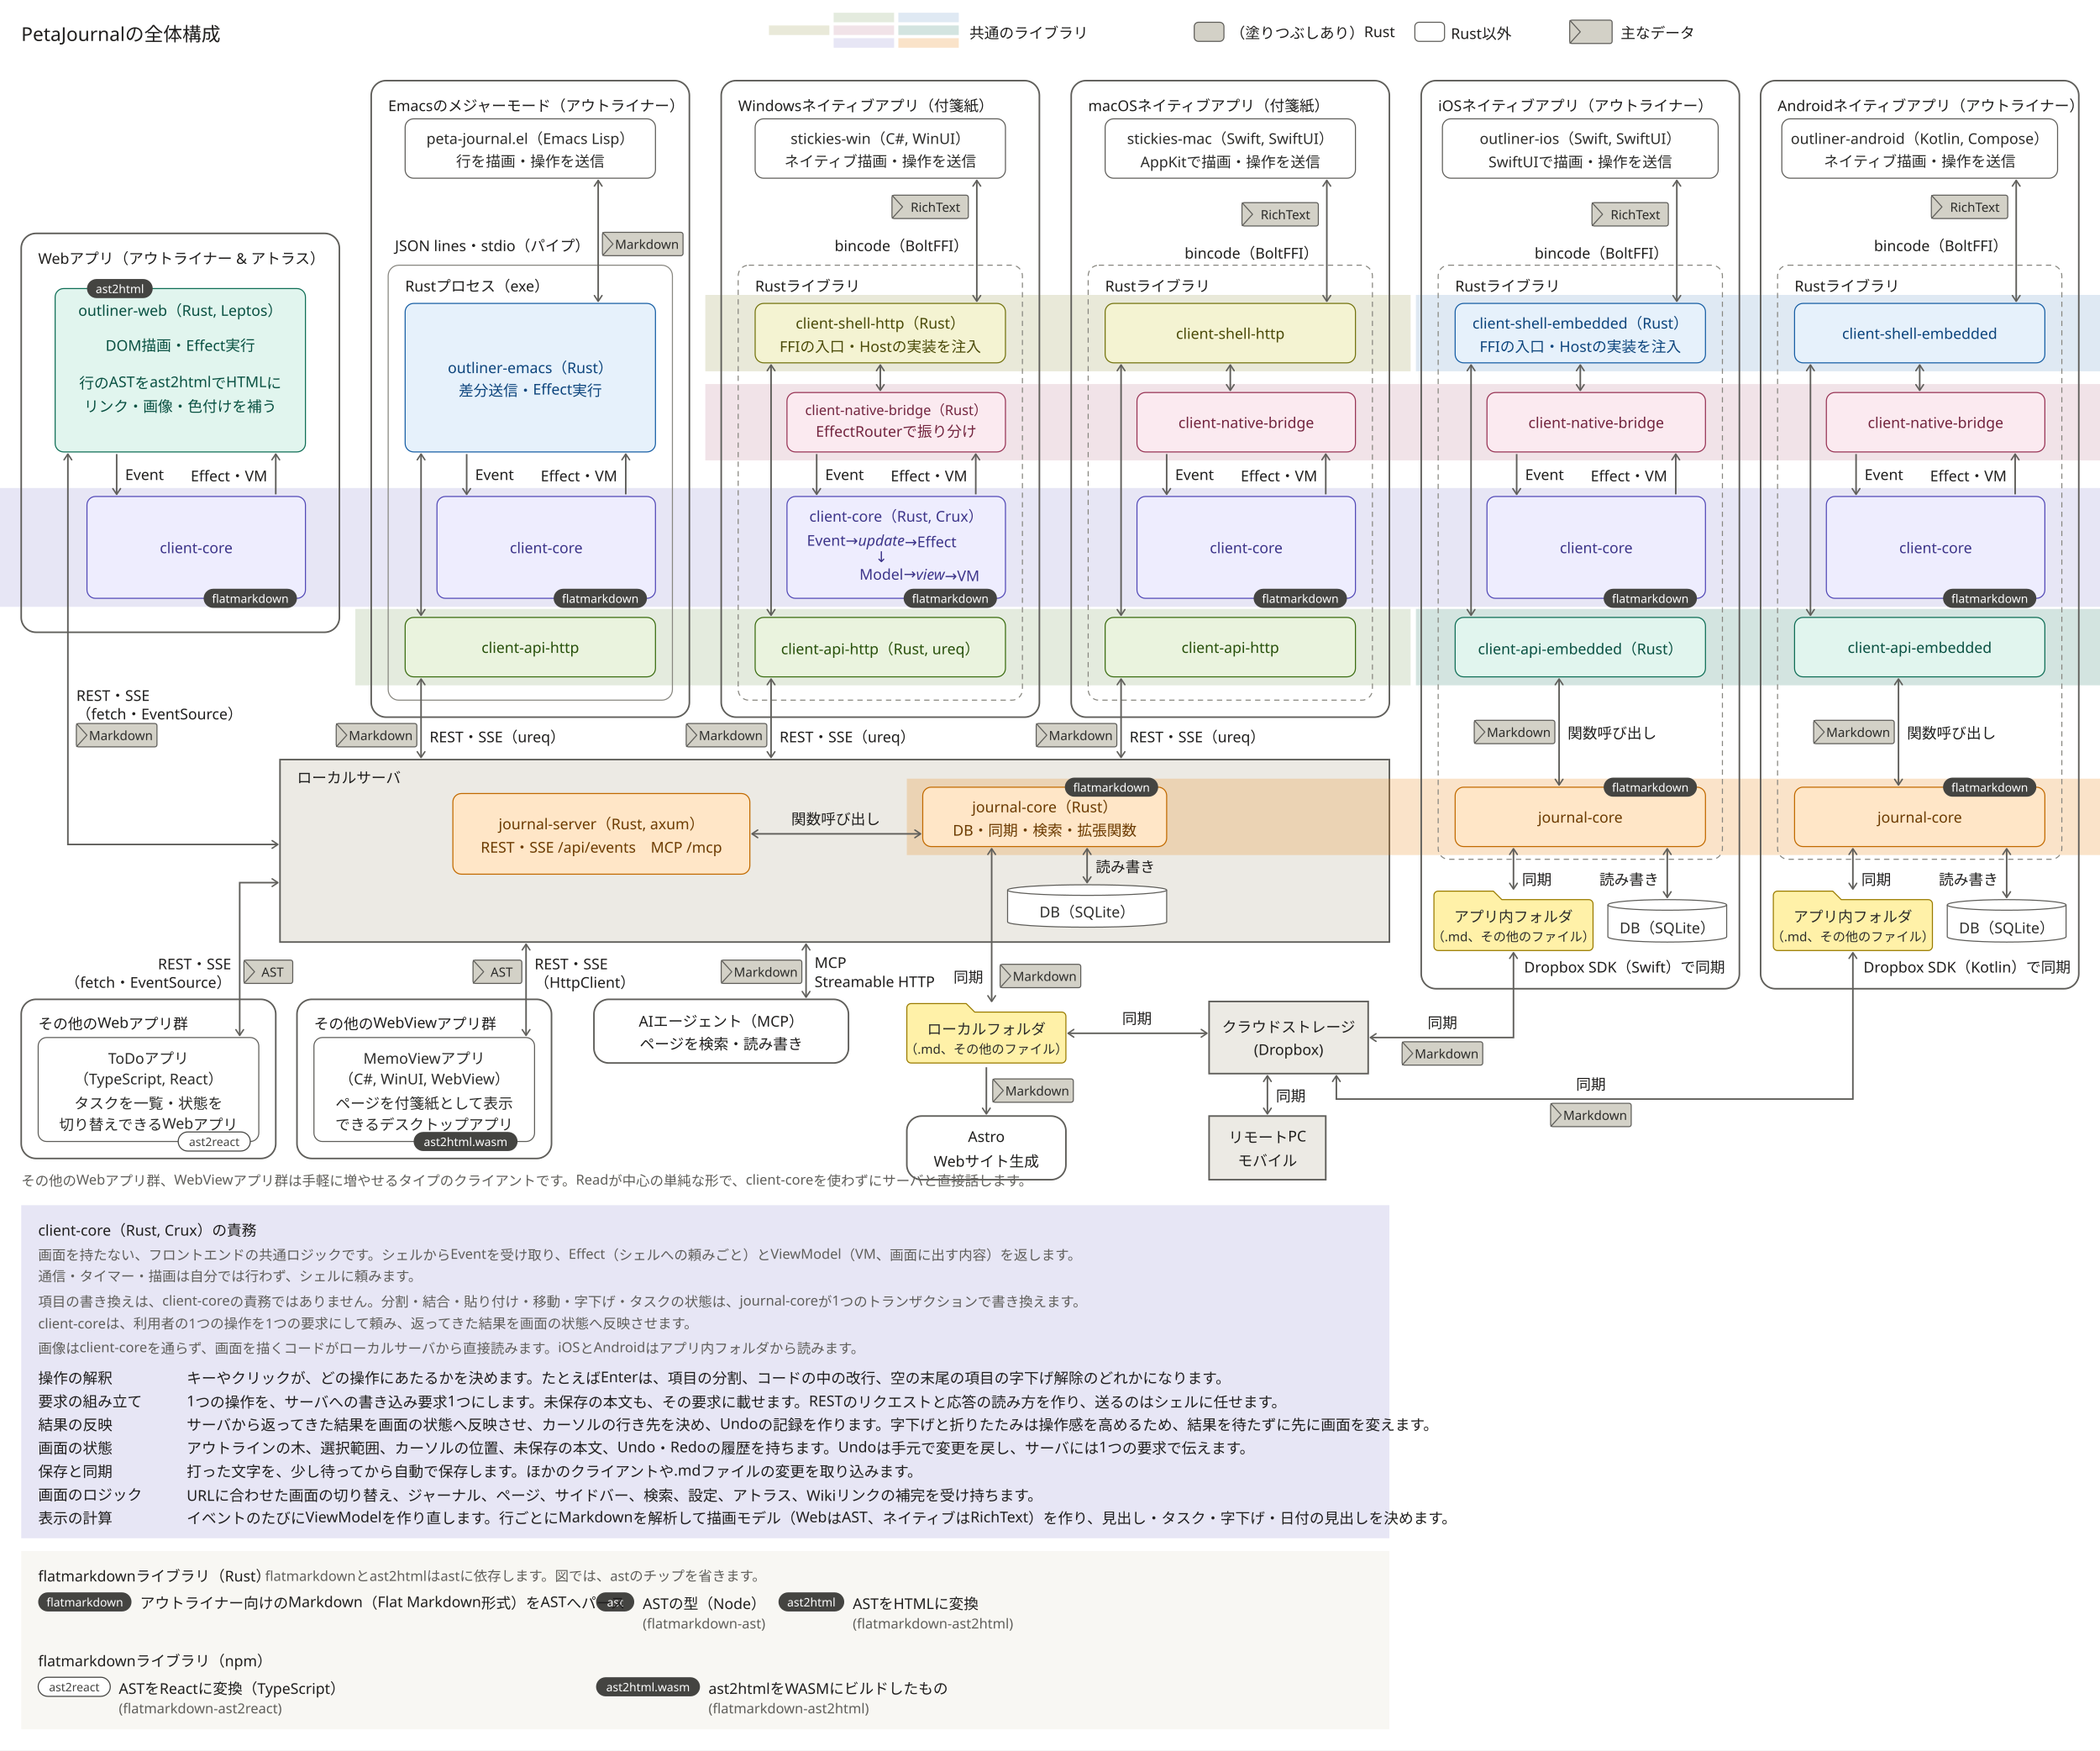
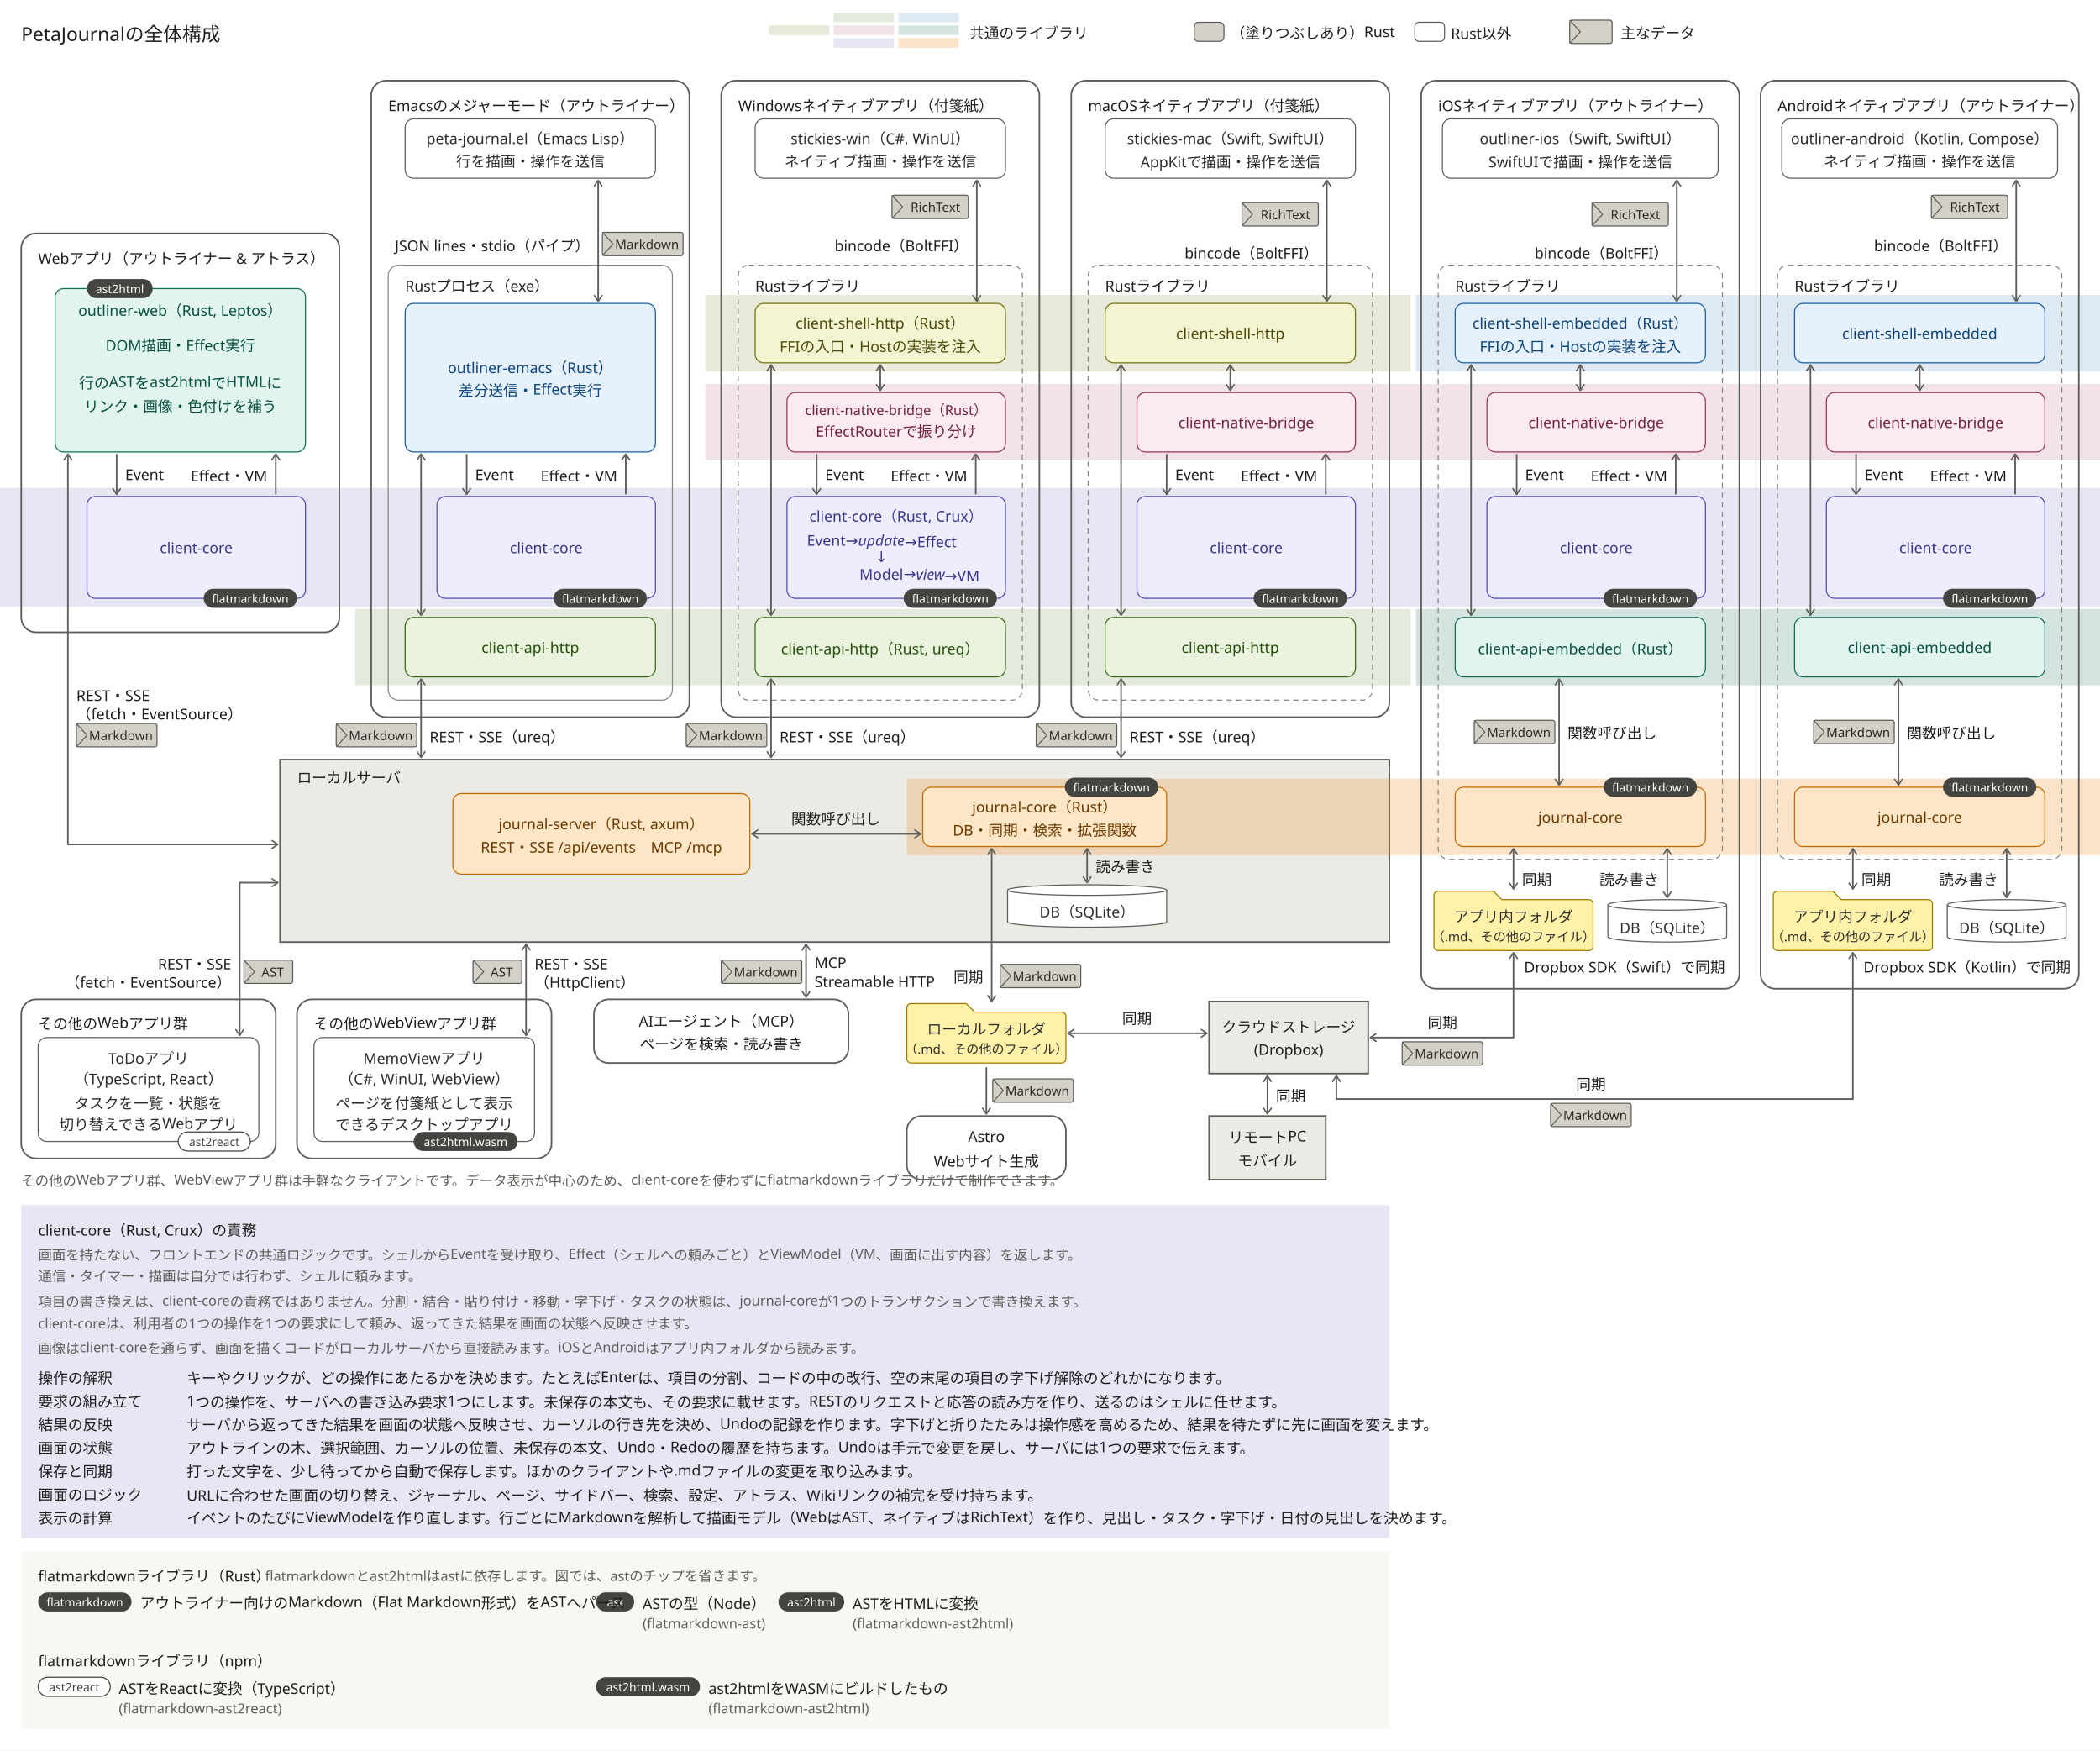
<svg xmlns="http://www.w3.org/2000/svg" width="1980" height="1650" viewBox="0 0 1980 1650" role="img">
  <defs>
    <marker id="arrow" viewBox="0 0 10 10" refX="8" refY="5" markerWidth="6" markerHeight="6" orient="auto-start-reverse">
      <path d="M2 1L8 5L2 9" fill="none" stroke="#5F5E5A" stroke-width="1.5" stroke-linecap="round" stroke-linejoin="round" />
    </marker>
    <style>
text { font-family: "Hiragino Sans", "Yu Gothic UI", "Meiryo", "Noto Sans JP", sans-serif; font-size: 14px; fill: #1F1E1D; }
.th { font-weight: 500; }
.note { font-size: 13px; fill: #5F5E5A; }
.arr { stroke: #5F5E5A; stroke-width: 1.5; fill: none; }
.frame { fill: none; stroke: #5F5E5A; stroke-width: 1.5; }
.inner { fill: none; stroke: #888780; stroke-width: 1; stroke-dasharray: 5 4; }
.teal rect { fill: #E1F5EE; stroke: #0F6E56; stroke-width: 1; }
.teal text { fill: #085041; }
.purple rect { fill: #EEEDFE; stroke: #534AB7; stroke-width: 1; }
.purple text { fill: #3C3489; }
.coral rect { fill: #FFE6C7; stroke: #C26A00; stroke-width: 1; }
.coral text { fill: #6B3A00; }
.gray rect { fill: #F1EFE8; stroke: #5F5E5A; stroke-width: 1; }
.gray text { fill: #2C2C2A; }
.blue rect { fill: #E6F1FB; stroke: #185FA5; stroke-width: 1; }
.blue text { fill: #0C447C; }
.pink rect { fill: #FBEAF0; stroke: #993556; stroke-width: 1; }
.pink text { fill: #72243E; }
.green rect { fill: #EAF3DE; stroke: #3B6D11; stroke-width: 1; }
.green text { fill: #27500A; }
.olive rect { fill: #F4F3D2; stroke: #74740F; stroke-width: 1; }
.olive text { fill: #4A4A08; }
.other rect { fill: #FFFFFF; }
.store path { fill: #FFFFFF; stroke: #5F5E5A; stroke-width: 1; stroke-linejoin: round; }
.store path.folder { fill: #FFF1A8; stroke: #9A7B00; }
.chip rect { fill: #444441; stroke: none; }
.chip text { fill: #FFFFFF; font-size: 11px; font-weight: 500; }
.wip rect { stroke-dasharray: 5 4; }
.badge rect { fill: #D3D1C7; stroke: #5F5E5A; stroke-width: 1; }
.badge path { fill: none; stroke: #5F5E5A; stroke-width: 1; stroke-linejoin: round; }
.badge text { fill: #2C2C2A; font-size: 12px; font-weight: 500; }
</style>
  </defs>
  <rect x="0" y="0" width="1980" height="1650" fill="#FFFFFF" />
  <rect x="0" y="460" width="1980" height="112" fill="#534AB7" fill-opacity="0.14" />
  <rect x="665" y="278" width="665" height="72" fill="#74740F" fill-opacity="0.16" />
  <rect x="1335" y="278" width="645" height="72" fill="#185FA5" fill-opacity="0.14" />
  <rect x="665" y="362" width="1315" height="72" fill="#993556" fill-opacity="0.14" />
  <rect x="335" y="574" width="995" height="72" fill="#3B6D11" fill-opacity="0.14" />
  <rect x="1335" y="574" width="645" height="72" fill="#0F6E56" fill-opacity="0.18" />
  <rect class="frame" x="264" y="716" width="1046" height="172" style="fill:#ECEAE4" />
  <rect x="855" y="734" width="1125" height="72" fill="#E8830C" fill-opacity="0.22" />
  <text class="th" x="20" y="30" dominant-baseline="central" style="font-size:18px">PetaJournalの全体構成</text>
  <rect x="725" y="24" width="57" height="9" fill="#74740F" fill-opacity="0.16" />
  <rect x="786" y="12" width="57" height="9" fill="#3B6D11" fill-opacity="0.14" />
  <rect x="786" y="24" width="57" height="9" fill="#993556" fill-opacity="0.14" />
  <rect x="786" y="36" width="57" height="9" fill="#534AB7" fill-opacity="0.14" />
  <rect x="847" y="12" width="57" height="9" fill="#185FA5" fill-opacity="0.14" />
  <rect x="847" y="24" width="57" height="9" fill="#0F6E56" fill-opacity="0.18" />
  <rect x="847" y="36" width="57" height="9" fill="#E8830C" fill-opacity="0.22" />
  <text x="914" y="30" dominant-baseline="central">共通のライブラリ</text>
  <g class="gray">
    <rect x="1126" y="21" width="28" height="18" rx="4" style="fill:#D3D1C7" />
    <text x="1160" y="30" dominant-baseline="central" style="fill:#1F1E1D">（塗りつぶしあり）Rust</text>
  </g>
  <g class="gray other">
    <rect x="1334" y="21" width="28" height="18" rx="4" />
    <text x="1368" y="30" dominant-baseline="central" style="fill:#1F1E1D">Rust以外</text>
  </g>
  <g class="badge">
    <rect x="1480" y="19" width="40" height="22" rx="2" />
    <path d="M1480 19L1490 30L1480 41" />
  </g>
  <text x="1528" y="30" dominant-baseline="central">主なデータ</text>
  <g transform="translate(0,56)">
    <rect class="frame" x="20" y="164" width="300" height="376" rx="14" />
    <text class="th" x="36" y="186" dominant-baseline="central">Webアプリ（アウトライナー &amp; アトラス）</text>
    <rect class="frame" x="350" y="20" width="300" height="600" rx="14" />
    <text class="th" x="366" y="42" dominant-baseline="central">Emacsのメジャーモード（アウトライナー）</text>
    <rect class="inner" x="366" y="194" width="268" height="410" rx="10" style="stroke-dasharray:none" />
    <text x="382" y="212" dominant-baseline="central">Rustプロセス（exe）</text>
    <rect class="frame" x="680" y="20" width="300" height="600" rx="14" />
    <text class="th" x="696" y="42" dominant-baseline="central">Windowsネイティブアプリ（付箋紙）</text>
    <rect class="inner" x="696" y="194" width="268" height="410" rx="10" />
    <text x="712" y="212" dominant-baseline="central">Rustライブラリ</text>
    <g class="teal">
      <rect x="52" y="216" width="236" height="154" rx="8" />
      <text class="th" x="170" y="235" text-anchor="middle" dominant-baseline="central">outliner-web（Rust, Leptos）</text>
      <text x="170" y="268" text-anchor="middle" dominant-baseline="central">DOM描画・Effect実行</text>
      <text x="170" y="304" text-anchor="middle" dominant-baseline="central">行のASTをast2htmlでHTMLに</text>
      <text x="170" y="326" text-anchor="middle" dominant-baseline="central">リンク・画像・色付けを補う</text>
    </g>
    <g class="purple">
      <rect x="82" y="412" width="206" height="96" rx="8" />
      <text class="th" x="185" y="460" text-anchor="middle" dominant-baseline="central">client-core</text>
    </g>
    <g class="gray other">
      <rect x="382" y="56" width="236" height="56" rx="8" />
      <text class="th" x="500" y="73" text-anchor="middle" dominant-baseline="central">peta-journal.el（Emacs Lisp）</text>
      <text x="500" y="95" text-anchor="middle" dominant-baseline="central">行を描画・操作を送信</text>
    </g>
    <g class="blue">
      <rect x="382" y="230" width="236" height="140" rx="8" />
      <text class="th" x="500" y="289" text-anchor="middle" dominant-baseline="central">outliner-emacs（Rust）</text>
      <text x="500" y="311" text-anchor="middle" dominant-baseline="central">差分送信・Effect実行</text>
    </g>
    <g class="purple">
      <rect x="412" y="412" width="206" height="96" rx="8" />
      <text class="th" x="515" y="460" text-anchor="middle" dominant-baseline="central">client-core</text>
    </g>
    <g class="green">
      <rect x="382" y="526" width="236" height="56" rx="8" />
      <text class="th" x="500" y="554" text-anchor="middle" dominant-baseline="central">client-api-http</text>
    </g>
    <g class="gray other">
      <rect x="712" y="56" width="236" height="56" rx="8" />
      <text class="th" x="830" y="73" text-anchor="middle" dominant-baseline="central">stickies-win（C#, WinUI）</text>
      <text x="830" y="95" text-anchor="middle" dominant-baseline="central">ネイティブ描画・操作を送信</text>
    </g>
    <g class="olive">
      <rect x="712" y="230" width="236" height="56" rx="8" />
      <text class="th" x="830" y="247" text-anchor="middle" dominant-baseline="central">client-shell-http（Rust）</text>
      <text x="830" y="269" text-anchor="middle" dominant-baseline="central">FFIの入口・Hostの実装を注入</text>
    </g>
    <g class="pink">
      <rect x="742" y="314" width="206" height="56" rx="8" />
      <text class="th" x="845" y="329" text-anchor="middle" dominant-baseline="central" style="font-size:13px">client-native-bridge（Rust）</text>
      <text x="845" y="349" text-anchor="middle" dominant-baseline="central">EffectRouterで振り分け</text>
    </g>
    <g class="purple">
      <rect x="742" y="412" width="206" height="96" rx="8" />
      <text class="th" x="845" y="429" text-anchor="middle" dominant-baseline="central">client-core（Rust, Crux）</text>
      <text x="809" y="453" text-anchor="end" dominant-baseline="central">Event→</text>
      <text x="831" y="453" text-anchor="middle" dominant-baseline="central" font-style="italic">update</text>
      <text x="853" y="453" dominant-baseline="central">→Effect</text>
      <text x="831" y="469" text-anchor="middle" dominant-baseline="central">↓</text>
      <text x="831" y="485" text-anchor="middle" dominant-baseline="central">Model</text>
      <text x="852" y="485" dominant-baseline="central">→<tspan font-style="italic">view</tspan>→VM</text>
    </g>
    <g class="green">
      <rect x="712" y="526" width="236" height="56" rx="8" />
      <text class="th" x="830" y="554" text-anchor="middle" dominant-baseline="central">client-api-http（Rust, ureq）</text>
    </g>
    <line class="arr" x1="110" y1="372" x2="110" y2="410" marker-end="url(#arrow)" />
    <text x="118" y="391" dominant-baseline="central">Event</text>
    <line class="arr" x1="260" y1="410" x2="260" y2="372" marker-end="url(#arrow)" />
    <text x="252" y="391" text-anchor="end" dominant-baseline="central">Effect・VM</text>
    <line class="arr" x1="397" y1="372" x2="397" y2="524" marker-start="url(#arrow)" marker-end="url(#arrow)" />
    <line class="arr" x1="440" y1="372" x2="440" y2="410" marker-end="url(#arrow)" />
    <text x="448" y="391" dominant-baseline="central">Event</text>
    <line class="arr" x1="590" y1="410" x2="590" y2="372" marker-end="url(#arrow)" />
    <text x="582" y="391" text-anchor="end" dominant-baseline="central">Effect・VM</text>
    <line class="arr" x1="830" y1="288" x2="830" y2="312" marker-start="url(#arrow)" marker-end="url(#arrow)" />
    <line class="arr" x1="727" y1="288" x2="727" y2="524" marker-start="url(#arrow)" marker-end="url(#arrow)" />
    <line class="arr" x1="770" y1="372" x2="770" y2="410" marker-end="url(#arrow)" />
    <text x="778" y="391" dominant-baseline="central">Event</text>
    <line class="arr" x1="920" y1="410" x2="920" y2="372" marker-end="url(#arrow)" />
    <text x="912" y="391" text-anchor="end" dominant-baseline="central">Effect・VM</text>
    <line class="arr" x1="564" y1="114" x2="564" y2="228" marker-start="url(#arrow)" marker-end="url(#arrow)" />
    <text x="556" y="174" text-anchor="end" dominant-baseline="central">JSON lines・stdio（パイプ）</text>
    <g class="badge">
      <rect x="568" y="163" width="76" height="22" rx="2" />
      <path d="M568 163L578 174L568 185" />
      <text x="610" y="174" text-anchor="middle" dominant-baseline="central">Markdown</text>
    </g>
    <line class="arr" x1="921" y1="114" x2="921" y2="228" marker-start="url(#arrow)" marker-end="url(#arrow)" />
    <text x="913" y="174" text-anchor="end" dominant-baseline="central">bincode（BoltFFI）</text>
    <g class="badge">
      <rect x="841" y="128" width="72" height="22" rx="2" />
      <path d="M841 128L851 139L841 150" />
      <text x="882" y="139" text-anchor="middle" dominant-baseline="central">RichText</text>
    </g>
    <path class="arr" d="M64 372V740H262" marker-start="url(#arrow)" marker-end="url(#arrow)" />
    <text x="72" y="598" dominant-baseline="central">REST・SSE</text>
    <text x="72" y="616" dominant-baseline="central">（fetch・EventSource）</text>
    <g class="badge">
      <rect x="72" y="626" width="76" height="22" rx="2" />
      <path d="M72 626L82 637L72 648" />
      <text x="114" y="637" text-anchor="middle" dominant-baseline="central">Markdown</text>
    </g>
    <line class="arr" x1="397" y1="584" x2="397" y2="658" marker-start="url(#arrow)" marker-end="url(#arrow)" />
    <text x="405" y="637" dominant-baseline="central">REST・SSE（ureq）</text>
    <g class="badge">
      <rect x="317" y="626" width="76" height="22" rx="2" />
      <path d="M317 626L327 637L317 648" />
      <text x="359" y="637" text-anchor="middle" dominant-baseline="central">Markdown</text>
    </g>
    <line class="arr" x1="727" y1="584" x2="727" y2="658" marker-start="url(#arrow)" marker-end="url(#arrow)" />
    <text x="735" y="637" dominant-baseline="central">REST・SSE（ureq）</text>
    <g class="badge">
      <rect x="647" y="626" width="76" height="22" rx="2" />
      <path d="M647 626L657 637L647 648" />
      <text x="689" y="637" text-anchor="middle" dominant-baseline="central">Markdown</text>
    </g>
    <rect class="frame" x="1010" y="20" width="300" height="600" rx="14" />
    <text class="th" x="1026" y="42" dominant-baseline="central">macOSネイティブアプリ（付箋紙）</text>
    <rect class="inner" x="1026" y="194" width="268" height="410" rx="10" />
    <text x="1042" y="212" dominant-baseline="central">Rustライブラリ</text>
    <g class="gray other">
      <rect x="1042" y="56" width="236" height="56" rx="8" />
      <text class="th" x="1160" y="73" text-anchor="middle" dominant-baseline="central">stickies-mac（Swift, SwiftUI）</text>
      <text x="1160" y="95" text-anchor="middle" dominant-baseline="central">AppKitで描画・操作を送信</text>
    </g>
    <g class="olive">
      <rect x="1042" y="230" width="236" height="56" rx="8" />
      <text class="th" x="1160" y="258" text-anchor="middle" dominant-baseline="central">client-shell-http</text>
    </g>
    <g class="pink">
      <rect x="1072" y="314" width="206" height="56" rx="8" />
      <text class="th" x="1175" y="342" text-anchor="middle" dominant-baseline="central">client-native-bridge</text>
    </g>
    <g class="purple">
      <rect x="1072" y="412" width="206" height="96" rx="8" />
      <text class="th" x="1175" y="460" text-anchor="middle" dominant-baseline="central">client-core</text>
    </g>
    <g class="green">
      <rect x="1042" y="526" width="236" height="56" rx="8" />
      <text class="th" x="1160" y="554" text-anchor="middle" dominant-baseline="central">client-api-http</text>
    </g>
    <line class="arr" x1="1160" y1="288" x2="1160" y2="312" marker-start="url(#arrow)" marker-end="url(#arrow)" />
    <line class="arr" x1="1057" y1="288" x2="1057" y2="524" marker-start="url(#arrow)" marker-end="url(#arrow)" />
    <line class="arr" x1="1100" y1="372" x2="1100" y2="410" marker-end="url(#arrow)" />
    <text x="1108" y="391" dominant-baseline="central">Event</text>
    <line class="arr" x1="1250" y1="410" x2="1250" y2="372" marker-end="url(#arrow)" />
    <text x="1242" y="391" text-anchor="end" dominant-baseline="central">Effect・VM</text>
    <line class="arr" x1="1251" y1="114" x2="1251" y2="228" marker-start="url(#arrow)" marker-end="url(#arrow)" />
    <text x="1243" y="181" text-anchor="end" dominant-baseline="central">bincode（BoltFFI）</text>
    <g class="badge">
      <rect x="1171" y="135" width="72" height="22" rx="2" />
      <path d="M1171 135L1181 146L1171 157" />
      <text x="1212" y="146" text-anchor="middle" dominant-baseline="central">RichText</text>
    </g>
    <path class="arr" d="M1057 584V658" marker-start="url(#arrow)" marker-end="url(#arrow)" />
    <text x="1065" y="637" dominant-baseline="central">REST・SSE（ureq）</text>
    <g class="badge">
      <rect x="977" y="626" width="76" height="22" rx="2" />
      <path d="M977 626L987 637L977 648" />
      <text x="1019" y="637" text-anchor="middle" dominant-baseline="central">Markdown</text>
    </g>
    <g class="chip">
      <rect x="1182" y="499" width="88" height="18" rx="9" />
      <text x="1226" y="508" text-anchor="middle" dominant-baseline="central">flatmarkdown</text>
    </g>
    <rect class="frame" x="1340" y="20" width="300" height="856" rx="14" />
    <text class="th" x="1356" y="42" dominant-baseline="central">iOSネイティブアプリ（アウトライナー）</text>
    <rect class="inner" x="1356" y="194" width="268" height="560" rx="10" />
    <text x="1372" y="212" dominant-baseline="central">Rustライブラリ</text>
    <g class="gray other">
      <rect x="1360" y="56" width="260" height="56" rx="8" />
      <text class="th" x="1490" y="73" text-anchor="middle" dominant-baseline="central">outliner-ios（Swift, SwiftUI）</text>
      <text x="1490" y="95" text-anchor="middle" dominant-baseline="central">SwiftUIで描画・操作を送信</text>
    </g>
    <g class="blue">
      <rect x="1372" y="230" width="236" height="56" rx="8" />
      <text class="th" x="1490" y="247" text-anchor="middle" dominant-baseline="central">client-shell-embedded（Rust）</text>
      <text x="1490" y="269" text-anchor="middle" dominant-baseline="central">FFIの入口・Hostの実装を注入</text>
    </g>
    <g class="pink">
      <rect x="1402" y="314" width="206" height="56" rx="8" />
      <text class="th" x="1505" y="342" text-anchor="middle" dominant-baseline="central">client-native-bridge</text>
    </g>
    <g class="purple">
      <rect x="1402" y="412" width="206" height="96" rx="8" />
      <text class="th" x="1505" y="460" text-anchor="middle" dominant-baseline="central">client-core</text>
    </g>
    <g class="teal">
      <rect x="1372" y="526" width="236" height="56" rx="8" />
      <text class="th" x="1490" y="554" text-anchor="middle" dominant-baseline="central">client-api-embedded（Rust）</text>
    </g>
    <line class="arr" x1="1490" y1="288" x2="1490" y2="312" marker-start="url(#arrow)" marker-end="url(#arrow)" />
    <line class="arr" x1="1387" y1="288" x2="1387" y2="524" marker-start="url(#arrow)" marker-end="url(#arrow)" />
    <line class="arr" x1="1430" y1="372" x2="1430" y2="410" marker-end="url(#arrow)" />
    <text x="1438" y="391" dominant-baseline="central">Event</text>
    <line class="arr" x1="1580" y1="410" x2="1580" y2="372" marker-end="url(#arrow)" />
    <text x="1572" y="391" text-anchor="end" dominant-baseline="central">Effect・VM</text>
    <line class="arr" x1="1581" y1="114" x2="1581" y2="228" marker-start="url(#arrow)" marker-end="url(#arrow)" />
    <text x="1573" y="181" text-anchor="end" dominant-baseline="central">bincode（BoltFFI）</text>
    <g class="badge">
      <rect x="1501" y="135" width="72" height="22" rx="2" />
      <path d="M1501 135L1511 146L1501 157" />
      <text x="1542" y="146" text-anchor="middle" dominant-baseline="central">RichText</text>
    </g>
    <line class="arr" x1="1470" y1="584" x2="1470" y2="684" marker-start="url(#arrow)" marker-end="url(#arrow)" />
    <g class="badge">
      <rect x="1390" y="623" width="76" height="22" rx="2" />
      <path d="M1390 623L1400 634L1390 645" />
      <text x="1432" y="634" text-anchor="middle" dominant-baseline="central">Markdown</text>
    </g>
    <text x="1478" y="634" dominant-baseline="central">関数呼び出し</text>
    <g class="chip">
      <rect x="1512" y="499" width="88" height="18" rx="9" />
      <text x="1556" y="508" text-anchor="middle" dominant-baseline="central">flatmarkdown</text>
    </g>
    <g transform="translate(0,120)">
      <g class="coral">
        <rect x="1372" y="566" width="236" height="56" rx="8" />
        <text class="th" x="1490" y="594" text-anchor="middle" dominant-baseline="central">journal-core</text>
      </g>
      <g class="gray store">
        <path class="folder" d="M1356 664H1408L1416 672H1498a4 4 0 0 1 4 4V716a4 4 0 0 1 -4 4H1356a4 4 0 0 1 -4 -4V668a4 4 0 0 1 4 -4Z" />
        <text class="th" x="1427" y="687" text-anchor="middle" dominant-baseline="central">アプリ内フォルダ</text>
        <text class="th" x="1427" y="706" text-anchor="middle" dominant-baseline="central" style="font-size:12px">（.md、その他のファイル）</text>
        <path d="M1516 677a56 5 0 0 1 112 0V707a56 5 0 0 1 -112 0Z" />
        <path d="M1516 677a56 5 0 0 0 112 0" style="fill:none" />
        <text class="th" x="1572" y="697" text-anchor="middle" dominant-baseline="central">DB（SQLite）</text>
      </g>
      <line class="arr" x1="1427" y1="624" x2="1427" y2="662" marker-start="url(#arrow)" marker-end="url(#arrow)" />
      <text x="1435" y="652" dominant-baseline="central">同期</text>
      <line class="arr" x1="1572" y1="624" x2="1572" y2="670" marker-start="url(#arrow)" marker-end="url(#arrow)" />
      <text x="1564" y="652" text-anchor="end" dominant-baseline="central">読み書き</text>
      <path class="arr" d="M1292 802H1427V722" marker-start="url(#arrow)" marker-end="url(#arrow)" />
      <text x="1360" y="787" text-anchor="middle" dominant-baseline="central">同期</text>
      <g class="badge">
        <rect x="1322" y="806" width="76" height="22" rx="2" />
        <path d="M1322 806L1332 817L1322 828" />
        <text x="1364" y="817" text-anchor="middle" dominant-baseline="central">Markdown</text>
      </g>
      <text x="1437" y="734" dominant-baseline="central">Dropbox SDK（Swift）で同期</text>
      <g class="chip">
        <rect x="1512" y="557" width="88" height="18" rx="9" />
        <text x="1556" y="566" text-anchor="middle" dominant-baseline="central">flatmarkdown</text>
      </g>
    </g>
    <rect class="frame" x="1660" y="20" width="300" height="856" rx="14" />
    <text class="th" x="1676" y="42" dominant-baseline="central">Androidネイティブアプリ（アウトライナー）</text>
    <rect class="inner" x="1676" y="194" width="268" height="560" rx="10" />
    <text x="1692" y="212" dominant-baseline="central">Rustライブラリ</text>
    <g class="gray other">
      <rect x="1680" y="56" width="260" height="56" rx="8" />
      <text class="th" x="1810" y="73" text-anchor="middle" dominant-baseline="central">outliner-android（Kotlin, Compose）</text>
      <text x="1810" y="95" text-anchor="middle" dominant-baseline="central">ネイティブ描画・操作を送信</text>
    </g>
    <g class="blue">
      <rect x="1692" y="230" width="236" height="56" rx="8" />
      <text class="th" x="1810" y="258" text-anchor="middle" dominant-baseline="central">client-shell-embedded</text>
    </g>
    <g class="pink">
      <rect x="1722" y="314" width="206" height="56" rx="8" />
      <text class="th" x="1825" y="342" text-anchor="middle" dominant-baseline="central">client-native-bridge</text>
    </g>
    <g class="purple">
      <rect x="1722" y="412" width="206" height="96" rx="8" />
      <text class="th" x="1825" y="460" text-anchor="middle" dominant-baseline="central">client-core</text>
    </g>
    <g class="teal">
      <rect x="1692" y="526" width="236" height="56" rx="8" />
      <text class="th" x="1810" y="554" text-anchor="middle" dominant-baseline="central">client-api-embedded</text>
    </g>
    <line class="arr" x1="1810" y1="288" x2="1810" y2="312" marker-start="url(#arrow)" marker-end="url(#arrow)" />
    <line class="arr" x1="1707" y1="288" x2="1707" y2="524" marker-start="url(#arrow)" marker-end="url(#arrow)" />
    <line class="arr" x1="1750" y1="372" x2="1750" y2="410" marker-end="url(#arrow)" />
    <text x="1758" y="391" dominant-baseline="central">Event</text>
    <line class="arr" x1="1900" y1="410" x2="1900" y2="372" marker-end="url(#arrow)" />
    <text x="1892" y="391" text-anchor="end" dominant-baseline="central">Effect・VM</text>
    <line class="arr" x1="1901" y1="114" x2="1901" y2="228" marker-start="url(#arrow)" marker-end="url(#arrow)" />
    <text x="1893" y="174" text-anchor="end" dominant-baseline="central">bincode（BoltFFI）</text>
    <g class="badge">
      <rect x="1821" y="128" width="72" height="22" rx="2" />
      <path d="M1821 128L1831 139L1821 150" />
      <text x="1862" y="139" text-anchor="middle" dominant-baseline="central">RichText</text>
    </g>
    <line class="arr" x1="1790" y1="584" x2="1790" y2="684" marker-start="url(#arrow)" marker-end="url(#arrow)" />
    <g class="badge">
      <rect x="1710" y="623" width="76" height="22" rx="2" />
      <path d="M1710 623L1720 634L1710 645" />
      <text x="1752" y="634" text-anchor="middle" dominant-baseline="central">Markdown</text>
    </g>
    <text x="1798" y="634" dominant-baseline="central">関数呼び出し</text>
    <g class="chip">
      <rect x="1832" y="499" width="88" height="18" rx="9" />
      <text x="1876" y="508" text-anchor="middle" dominant-baseline="central">flatmarkdown</text>
    </g>
    <g transform="translate(0,120)">
      <g class="coral">
        <rect x="1692" y="566" width="236" height="56" rx="8" />
        <text class="th" x="1810" y="594" text-anchor="middle" dominant-baseline="central">journal-core</text>
      </g>
      <g class="gray store">
        <path class="folder" d="M1676 664H1728L1736 672H1818a4 4 0 0 1 4 4V716a4 4 0 0 1 -4 4H1676a4 4 0 0 1 -4 -4V668a4 4 0 0 1 4 -4Z" />
        <text class="th" x="1747" y="687" text-anchor="middle" dominant-baseline="central">アプリ内フォルダ</text>
        <text class="th" x="1747" y="706" text-anchor="middle" dominant-baseline="central" style="font-size:12px">（.md、その他のファイル）</text>
        <path d="M1836 677a56 5 0 0 1 112 0V707a56 5 0 0 1 -112 0Z" />
        <path d="M1836 677a56 5 0 0 0 112 0" style="fill:none" />
        <text class="th" x="1892" y="697" text-anchor="middle" dominant-baseline="central">DB（SQLite）</text>
      </g>
      <line class="arr" x1="1747" y1="624" x2="1747" y2="662" marker-start="url(#arrow)" marker-end="url(#arrow)" />
      <text x="1755" y="652" dominant-baseline="central">同期</text>
      <line class="arr" x1="1892" y1="624" x2="1892" y2="670" marker-start="url(#arrow)" marker-end="url(#arrow)" />
      <text x="1884" y="652" text-anchor="end" dominant-baseline="central">読み書き</text>
      <path class="arr" d="M1260 838V860H1747V722" marker-start="url(#arrow)" marker-end="url(#arrow)" />
      <text x="1500" y="845" text-anchor="middle" dominant-baseline="central">同期</text>
      <g class="badge">
        <rect x="1462" y="864" width="76" height="22" rx="2" />
        <path d="M1462 864L1472 875L1462 886" />
        <text x="1504" y="875" text-anchor="middle" dominant-baseline="central">Markdown</text>
      </g>
      <text x="1757" y="734" dominant-baseline="central">Dropbox SDK（Kotlin）で同期</text>
      <g class="chip">
        <rect x="1832" y="557" width="88" height="18" rx="9" />
        <text x="1876" y="566" text-anchor="middle" dominant-baseline="central">flatmarkdown</text>
      </g>
    </g>
    <g transform="translate(0,120)">
      <text class="th" x="280" y="556" dominant-baseline="central">ローカルサーバ</text>
      <g class="coral">
        <rect x="427" y="572" width="280" height="76" rx="8" />
        <text class="th" x="567" y="599" text-anchor="middle" dominant-baseline="central">journal-server（Rust, axum）</text>
        <text x="567" y="621" text-anchor="middle" dominant-baseline="central">REST・SSE /api/events　MCP /mcp</text>
        <rect x="870" y="566" width="230" height="56" rx="8" />
        <text class="th" x="985" y="583" text-anchor="middle" dominant-baseline="central">journal-core（Rust）</text>
        <text x="985" y="605" text-anchor="middle" dominant-baseline="central">DB・同期・検索・拡張関数</text>
      </g>
      <line class="arr" x1="709" y1="610" x2="868" y2="610" marker-start="url(#arrow)" marker-end="url(#arrow)" />
      <text x="788" y="595" text-anchor="middle" dominant-baseline="central">関数呼び出し</text>
      <g class="gray store">
        <path class="folder" d="M859 770H911L919 778H1001a4 4 0 0 1 4 4V822a4 4 0 0 1 -4 4H859a4 4 0 0 1 -4 -4V774a4 4 0 0 1 4 -4Z" />
        <text class="th" x="930" y="793" text-anchor="middle" dominant-baseline="central">ローカルフォルダ</text>
        <text class="th" x="930" y="812" text-anchor="middle" dominant-baseline="central" style="font-size:12px">（.md、その他のファイル）</text>
        <path d="M950 663a75 5 0 0 1 150 0V693a75 5 0 0 1 -150 0Z" />
        <path d="M950 663a75 5 0 0 0 150 0" style="fill:none" />
        <text class="th" x="1025" y="682" text-anchor="middle" dominant-baseline="central">DB（SQLite）</text>
      </g>
      <path class="arr" d="M935 624V768" marker-start="url(#arrow)" marker-end="url(#arrow)" />
      <text x="927" y="744" text-anchor="end" dominant-baseline="central">同期</text>
      <g class="badge">
        <rect x="943" y="733" width="76" height="22" rx="2" />
        <path d="M943 733L953 744L943 755" />
        <text x="985" y="744" text-anchor="middle" dominant-baseline="central">Markdown</text>
      </g>
      <line class="arr" x1="1025" y1="624" x2="1025" y2="656" marker-start="url(#arrow)" marker-end="url(#arrow)" />
      <text x="1033" y="640" dominant-baseline="central">読み書き</text>
      <rect class="frame" x="1140" y="768" width="150" height="68" style="fill:#ECEAE4" />
      <text class="th" x="1215" y="791" text-anchor="middle" dominant-baseline="central">クラウドストレージ</text>
      <text x="1215" y="813" text-anchor="middle" dominant-baseline="central">(Dropbox)</text>
      <line class="arr" x1="1195" y1="838" x2="1195" y2="874" marker-start="url(#arrow)" marker-end="url(#arrow)" />
      <text x="1203" y="856" dominant-baseline="central">同期</text>
      <rect class="frame" x="1140" y="876" width="110" height="60" style="fill:#ECEAE4" />
      <text class="th" x="1195" y="895" text-anchor="middle" dominant-baseline="central">リモートPC</text>
      <text class="th" x="1195" y="917" text-anchor="middle" dominant-baseline="central">モバイル</text>
      <line class="arr" x1="1007" y1="798" x2="1138" y2="798" marker-start="url(#arrow)" marker-end="url(#arrow)" />
      <text x="1072" y="783" text-anchor="middle" dominant-baseline="central">同期</text>
      <g class="chip">
        <rect x="1004" y="557" width="88" height="18" rx="9" />
        <text x="1048" y="566" text-anchor="middle" dominant-baseline="central">flatmarkdown</text>
      </g>
    </g>
    <g class="chip">
      <rect x="82" y="207" width="62" height="18" rx="9" />
      <text x="113" y="216" text-anchor="middle" dominant-baseline="central">ast2html</text>
      <rect x="192" y="499" width="88" height="18" rx="9" />
      <text x="236" y="508" text-anchor="middle" dominant-baseline="central">flatmarkdown</text>
      <rect x="852" y="499" width="88" height="18" rx="9" />
      <text x="896" y="508" text-anchor="middle" dominant-baseline="central">flatmarkdown</text>
      <rect x="522" y="499" width="88" height="18" rx="9" />
      <text x="566" y="508" text-anchor="middle" dominant-baseline="central">flatmarkdown</text>
    </g>
    <g transform="translate(0,196)">
      <rect class="frame" x="20" y="690" width="240" height="150" rx="14" />
      <text class="th" x="36" y="712" dominant-baseline="central">その他のWebアプリ群</text>
      <g class="gray other">
        <rect x="36" y="726" width="208" height="98" rx="8" />
        <text class="th" x="140" y="744" text-anchor="middle" dominant-baseline="central">ToDoアプリ</text>
        <text class="th" x="140" y="764" text-anchor="middle" dominant-baseline="central">（TypeScript, React）</text>
        <text x="140" y="787" text-anchor="middle" dominant-baseline="central">タスクを一覧・状態を</text>
        <text x="140" y="807" text-anchor="middle" dominant-baseline="central">切り替えできるWebアプリ</text>
      </g>
      <path class="arr" d="M262 580H226V724" marker-start="url(#arrow)" marker-end="url(#arrow)" />
      <text x="218" y="655" text-anchor="end" dominant-baseline="central">REST・SSE</text>
      <text x="218" y="673" text-anchor="end" dominant-baseline="central">（fetch・EventSource）</text>
      <g class="badge">
        <rect x="230" y="653" width="46" height="22" rx="2" />
        <path d="M230 653L240 664L230 675" />
        <text x="257" y="664" text-anchor="middle" dominant-baseline="central">AST</text>
      </g>
      <rect class="frame" x="280" y="690" width="240" height="150" rx="14" />
      <text class="th" x="296" y="712" dominant-baseline="central">その他のWebViewアプリ群</text>
      <g class="gray other">
        <rect x="296" y="726" width="208" height="98" rx="8" />
        <text class="th" x="400" y="744" text-anchor="middle" dominant-baseline="central">MemoViewアプリ</text>
        <text class="th" x="400" y="764" text-anchor="middle" dominant-baseline="central">（C#, WinUI, WebView）</text>
        <text x="400" y="787" text-anchor="middle" dominant-baseline="central">ページを付箋紙として表示</text>
        <text x="400" y="807" text-anchor="middle" dominant-baseline="central">できるデスクトップアプリ</text>
      </g>
      <line class="arr" x1="496" y1="638" x2="496" y2="724" marker-start="url(#arrow)" marker-end="url(#arrow)" />
      <text x="504" y="655" dominant-baseline="central">REST・SSE</text>
      <text x="504" y="673" dominant-baseline="central">（HttpClient）</text>
      <g class="badge">
        <rect x="446" y="653" width="46" height="22" rx="2" />
        <path d="M446 653L456 664L446 675" />
        <text x="473" y="664" text-anchor="middle" dominant-baseline="central">AST</text>
      </g>
      <rect class="frame" x="560" y="690" width="240" height="60" rx="14" />
      <text class="th" x="680" y="709" text-anchor="middle" dominant-baseline="central">AIエージェント（MCP）</text>
      <text x="680" y="731" text-anchor="middle" dominant-baseline="central">ページを検索・読み書き</text>
      <line class="arr" x1="760" y1="638" x2="760" y2="688" marker-start="url(#arrow)" marker-end="url(#arrow)" />
      <text x="768" y="655" dominant-baseline="central">MCP</text>
      <text x="768" y="673" dominant-baseline="central">Streamable HTTP</text>
      <g class="badge">
        <rect x="680" y="653" width="76" height="22" rx="2" />
        <path d="M680 653L690 664L680 675" />
        <text x="722" y="664" text-anchor="middle" dominant-baseline="central">Markdown</text>
      </g>
      <rect class="frame" x="855" y="800" width="150" height="60" rx="14" />
      <text class="th" x="930" y="819" text-anchor="middle" dominant-baseline="central">Astro</text>
      <text x="930" y="841" text-anchor="middle" dominant-baseline="central">Webサイト生成</text>
      <line class="arr" x1="930" y1="754" x2="930" y2="798" marker-end="url(#arrow)" />
      <g class="badge">
        <rect x="936" y="765" width="76" height="22" rx="2" />
        <path d="M936 765L946 776L936 787" />
        <text x="978" y="776" text-anchor="middle" dominant-baseline="central">Markdown</text>
      </g>
      <g class="chip">
        <rect x="168" y="815" width="68" height="18" rx="9" style="fill:#FFFFFF;stroke:#444441;stroke-width:1" />
        <text x="202" y="824" text-anchor="middle" dominant-baseline="central" style="fill:#444441">ast2react</text>
        <rect x="390" y="815" width="98" height="18" rx="9" />
        <text x="439" y="824" text-anchor="middle" dominant-baseline="central">ast2html.wasm</text>
      </g>
-       <text class="note" x="20" y="860" dominant-baseline="central">その他のWebアプリ群、WebViewアプリ群は手軽に増やせるタイプのクライアントです。Readが中心の単純な形で、client-coreを使わずにサーバと直接話します。</text>
+       <text class="note" x="20" y="860" dominant-baseline="central">その他のWebアプリ群、WebViewアプリ群は手軽なクライアントです。データ表示が中心のため、client-coreを使わずにflatmarkdownライブラリだけで制作できます。</text>
      <g transform="translate(0,264)">
        <rect x="20" y="620" width="1290" height="314" fill="#534AB7" fill-opacity="0.14" />
        <text class="th" x="36" y="642" dominant-baseline="central">client-core（Rust, Crux）の責務</text>
        <text class="note" x="36" y="666" dominant-baseline="central">画面を持たない、フロントエンドの共通ロジックです。シェルからEventを受け取り、Effect（シェルへの頼みごと）とViewModel（VM、画面に出す内容）を返します。</text>
        <text class="note" x="36" y="686" dominant-baseline="central">通信・タイマー・描画は自分では行わず、シェルに頼みます。</text>
        <text class="note" x="36" y="710" dominant-baseline="central">項目の書き換えは、client-coreの責務ではありません。分割・結合・貼り付け・移動・字下げ・タスクの状態は、journal-coreが1つのトランザクションで書き換えます。</text>
        <text class="note" x="36" y="730" dominant-baseline="central">client-coreは、利用者の1つの操作を1つの要求にして頼み、返ってきた結果を画面の状態へ反映させます。</text>
        <text class="note" x="36" y="754" dominant-baseline="central">画像はclient-coreを通らず、画面を描くコードがローカルサーバから直接読みます。iOSとAndroidはアプリ内フォルダから読みます。</text>
        <text class="th" x="36" y="782" dominant-baseline="central">操作の解釈</text>
        <text x="176" y="782" dominant-baseline="central">キーやクリックが、どの操作にあたるかを決めます。たとえばEnterは、項目の分割、コードの中の改行、空の末尾の項目の字下げ解除のどれかになります。</text>
        <text class="th" x="36" y="804" dominant-baseline="central">要求の組み立て</text>
        <text x="176" y="804" dominant-baseline="central">1つの操作を、サーバへの書き込み要求1つにします。未保存の本文も、その要求に載せます。RESTのリクエストと応答の読み方を作り、送るのはシェルに任せます。</text>
        <text class="th" x="36" y="826" dominant-baseline="central">結果の反映</text>
        <text x="176" y="826" dominant-baseline="central">サーバから返ってきた結果を画面の状態へ反映させ、カーソルの行き先を決め、Undoの記録を作ります。字下げと折りたたみは操作感を高めるため、結果を待たずに先に画面を変えます。</text>
        <text class="th" x="36" y="848" dominant-baseline="central">画面の状態</text>
        <text x="176" y="848" dominant-baseline="central">アウトラインの木、選択範囲、カーソルの位置、未保存の本文、Undo・Redoの履歴を持ちます。Undoは手元で変更を戻し、サーバには1つの要求で伝えます。</text>
        <text class="th" x="36" y="870" dominant-baseline="central">保存と同期</text>
        <text x="176" y="870" dominant-baseline="central">打った文字を、少し待ってから自動で保存します。ほかのクライアントや.mdファイルの変更を取り込みます。</text>
        <text class="th" x="36" y="892" dominant-baseline="central">画面のロジック</text>
        <text x="176" y="892" dominant-baseline="central">URLに合わせた画面の切り替え、ジャーナル、ページ、サイドバー、検索、設定、アトラス、Wikiリンクの補完を受け持ちます。</text>
        <text class="th" x="36" y="914" dominant-baseline="central">表示の計算</text>
        <text x="176" y="914" dominant-baseline="central">イベントのたびにViewModelを作り直します。行ごとにMarkdownを解析して描画モデル（WebはAST、ネイティブはRichText）を作り、見出し・タスク・字下げ・日付の見出しを決めます。</text>
      </g>
      <g transform="translate(0,590)">
        <rect x="20" y="620" width="1290" height="168" fill="#F8F7F3" />
        <text class="th" x="36" y="642" dominant-baseline="central">flatmarkdownライブラリ（Rust）</text>
        <text class="note" x="250" y="642" dominant-baseline="central">flatmarkdownとast2htmlはastに依存します。図では、astのチップを省きます。</text>
        <g class="chip">
          <rect x="36" y="659" width="88" height="18" rx="9" />
          <text x="80" y="668" text-anchor="middle" dominant-baseline="central">flatmarkdown</text>
          <rect x="562" y="659" width="36" height="18" rx="9" />
          <text x="580" y="668" text-anchor="middle" dominant-baseline="central">ast</text>
          <rect x="734" y="659" width="62" height="18" rx="9" />
          <text x="765" y="668" text-anchor="middle" dominant-baseline="central">ast2html</text>
        </g>
        <text x="132" y="668" dominant-baseline="central">アウトライナー向けのMarkdown（Flat Markdown形式）をASTへパース</text>
        <text x="606" y="668" dominant-baseline="central">ASTの型（Node）</text>
        <text class="note" x="606" y="688" dominant-baseline="central">(flatmarkdown-ast)</text>
        <text x="804" y="668" dominant-baseline="central">ASTをHTMLに変換</text>
        <text class="note" x="804" y="688" dominant-baseline="central">(flatmarkdown-ast2html)</text>
        <g class="chip">
          <rect x="36" y="739" width="68" height="18" rx="9" style="fill:#FFFFFF;stroke:#444441;stroke-width:1" />
          <text x="70" y="748" text-anchor="middle" dominant-baseline="central" style="fill:#444441">ast2react</text>
        </g>
        <g class="chip">
          <rect x="562" y="739" width="98" height="18" rx="9" />
          <text x="611" y="748" text-anchor="middle" dominant-baseline="central">ast2html.wasm</text>
        </g>
        <text class="th" x="36" y="722" dominant-baseline="central">flatmarkdownライブラリ（npm）</text>
        <text x="112" y="748" dominant-baseline="central">ASTをReactに変換（TypeScript）</text>
        <text class="note" x="112" y="768" dominant-baseline="central">(flatmarkdown-ast2react)</text>
        <text x="668" y="748" dominant-baseline="central">ast2htmlをWASMにビルドしたもの</text>
        <text class="note" x="668" y="768" dominant-baseline="central">(flatmarkdown-ast2html)</text>
      </g>
    </g>
  </g>
</svg>
